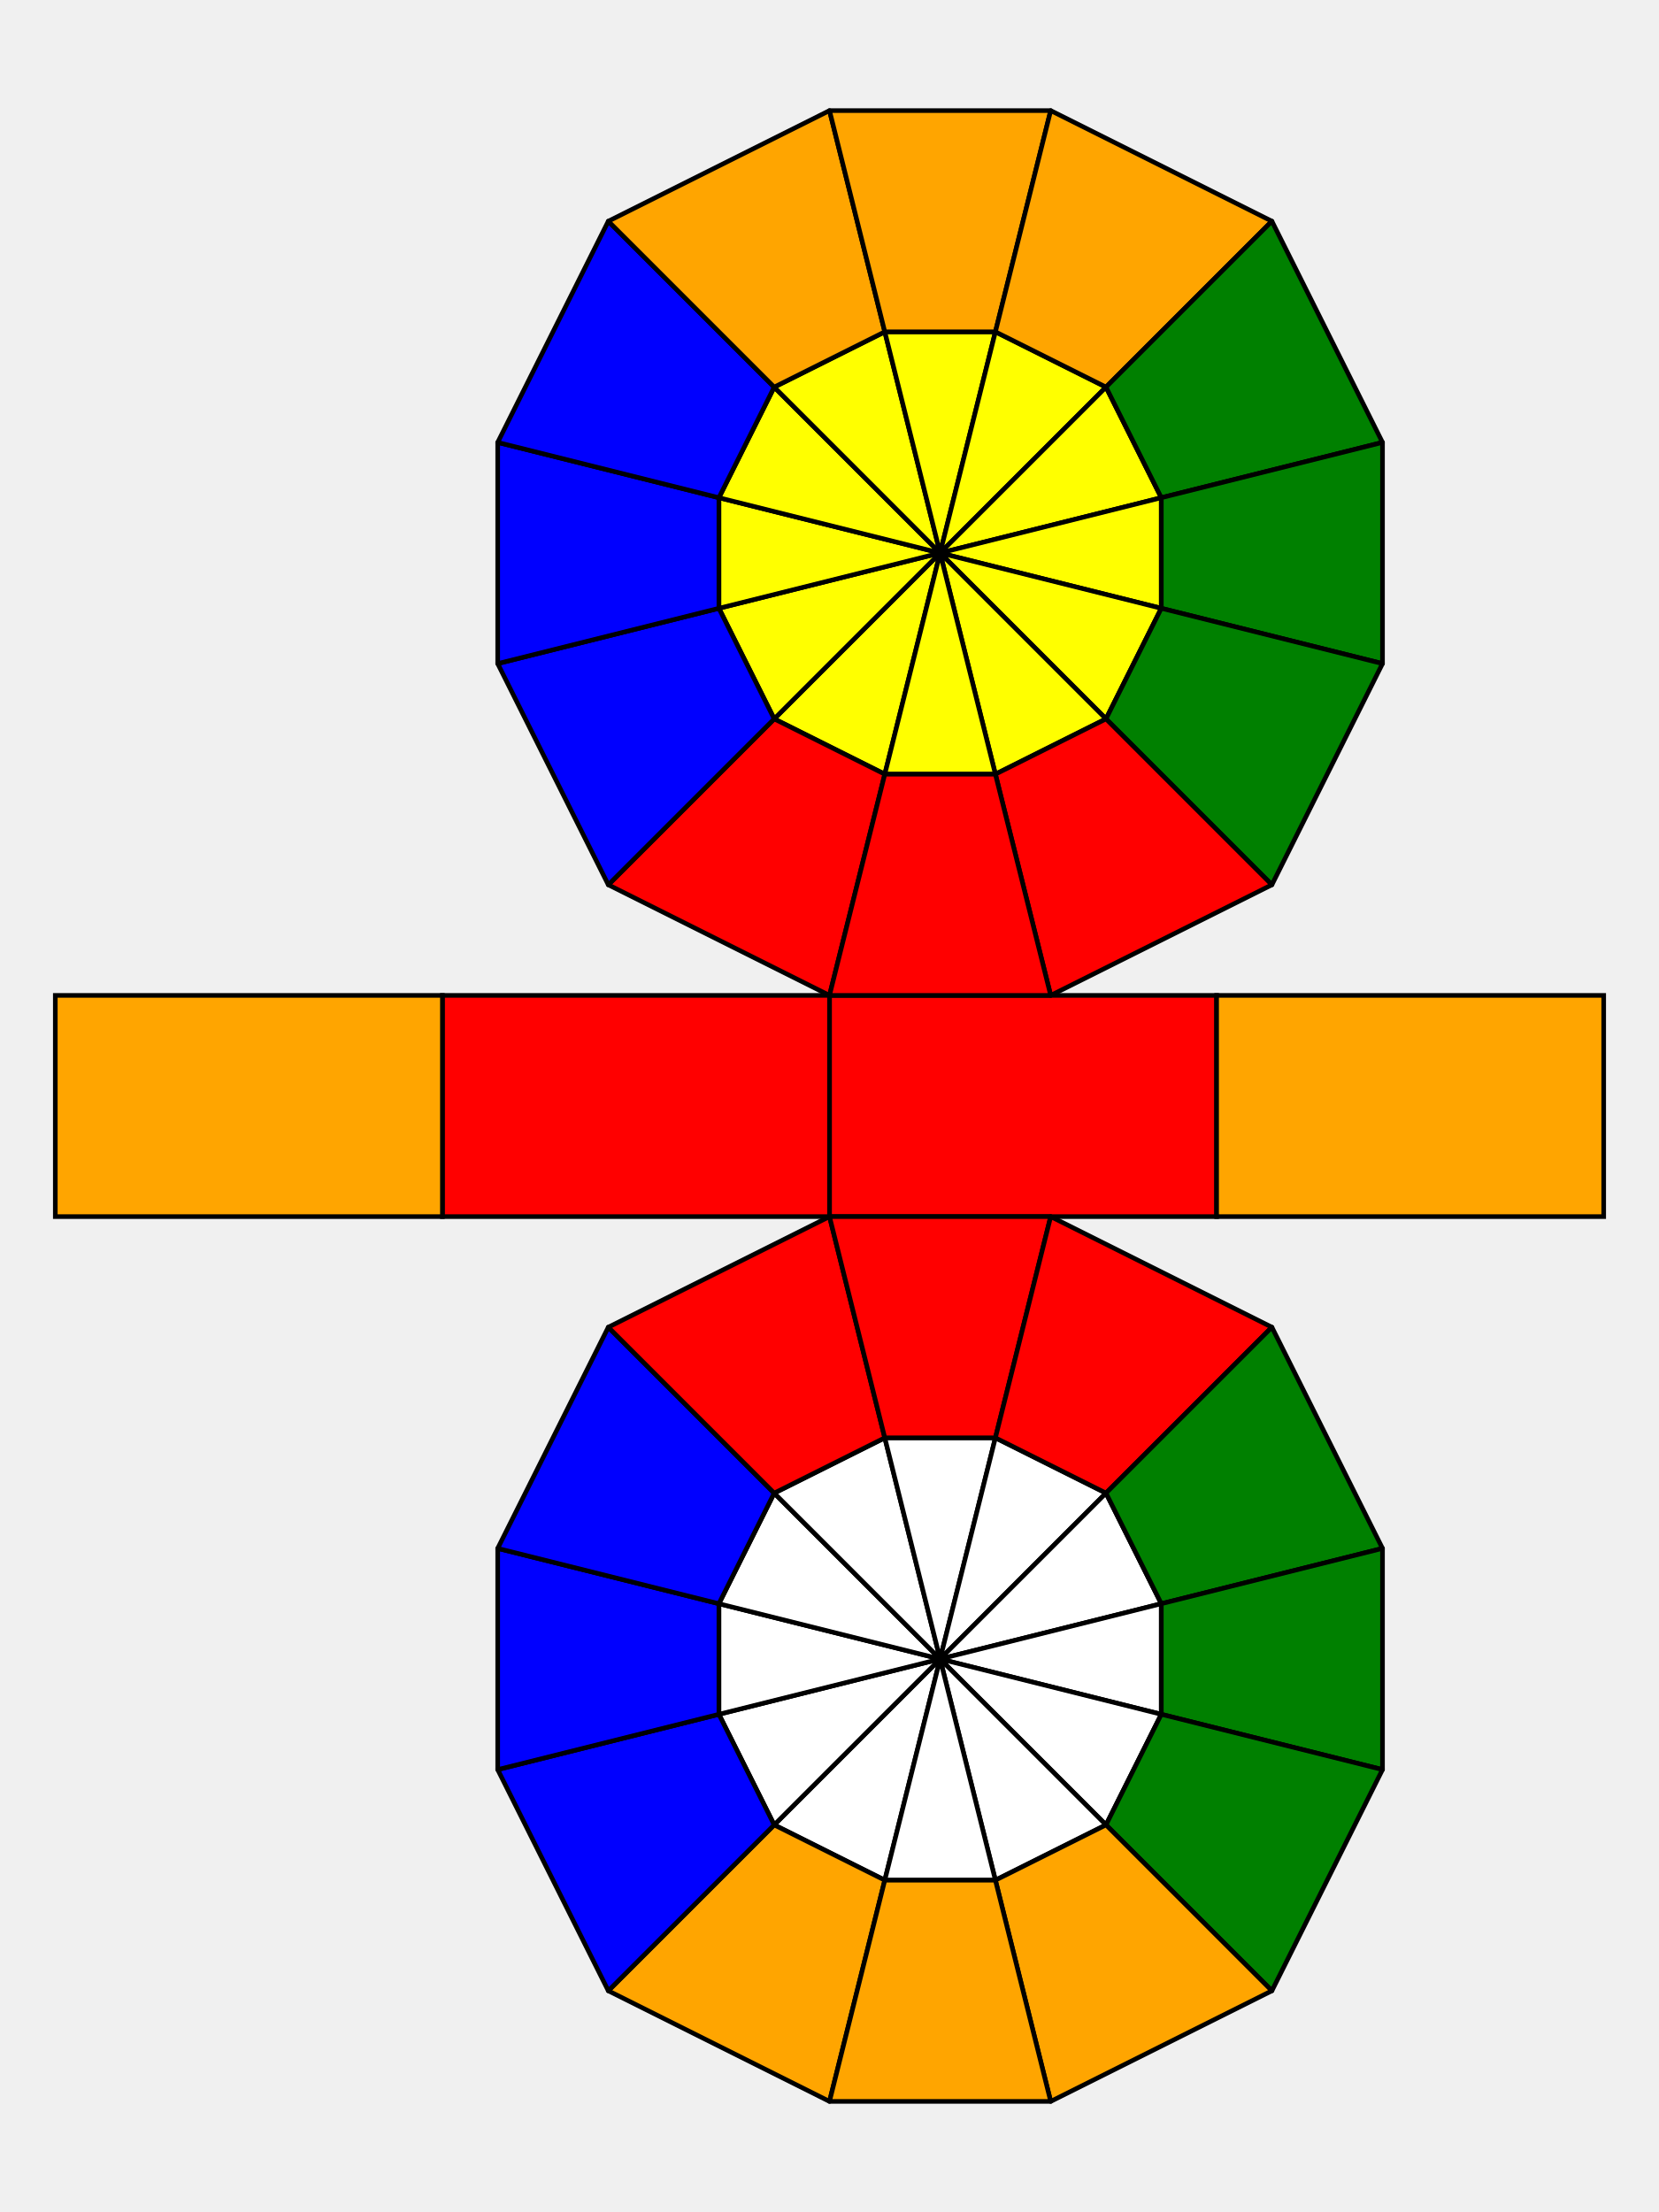
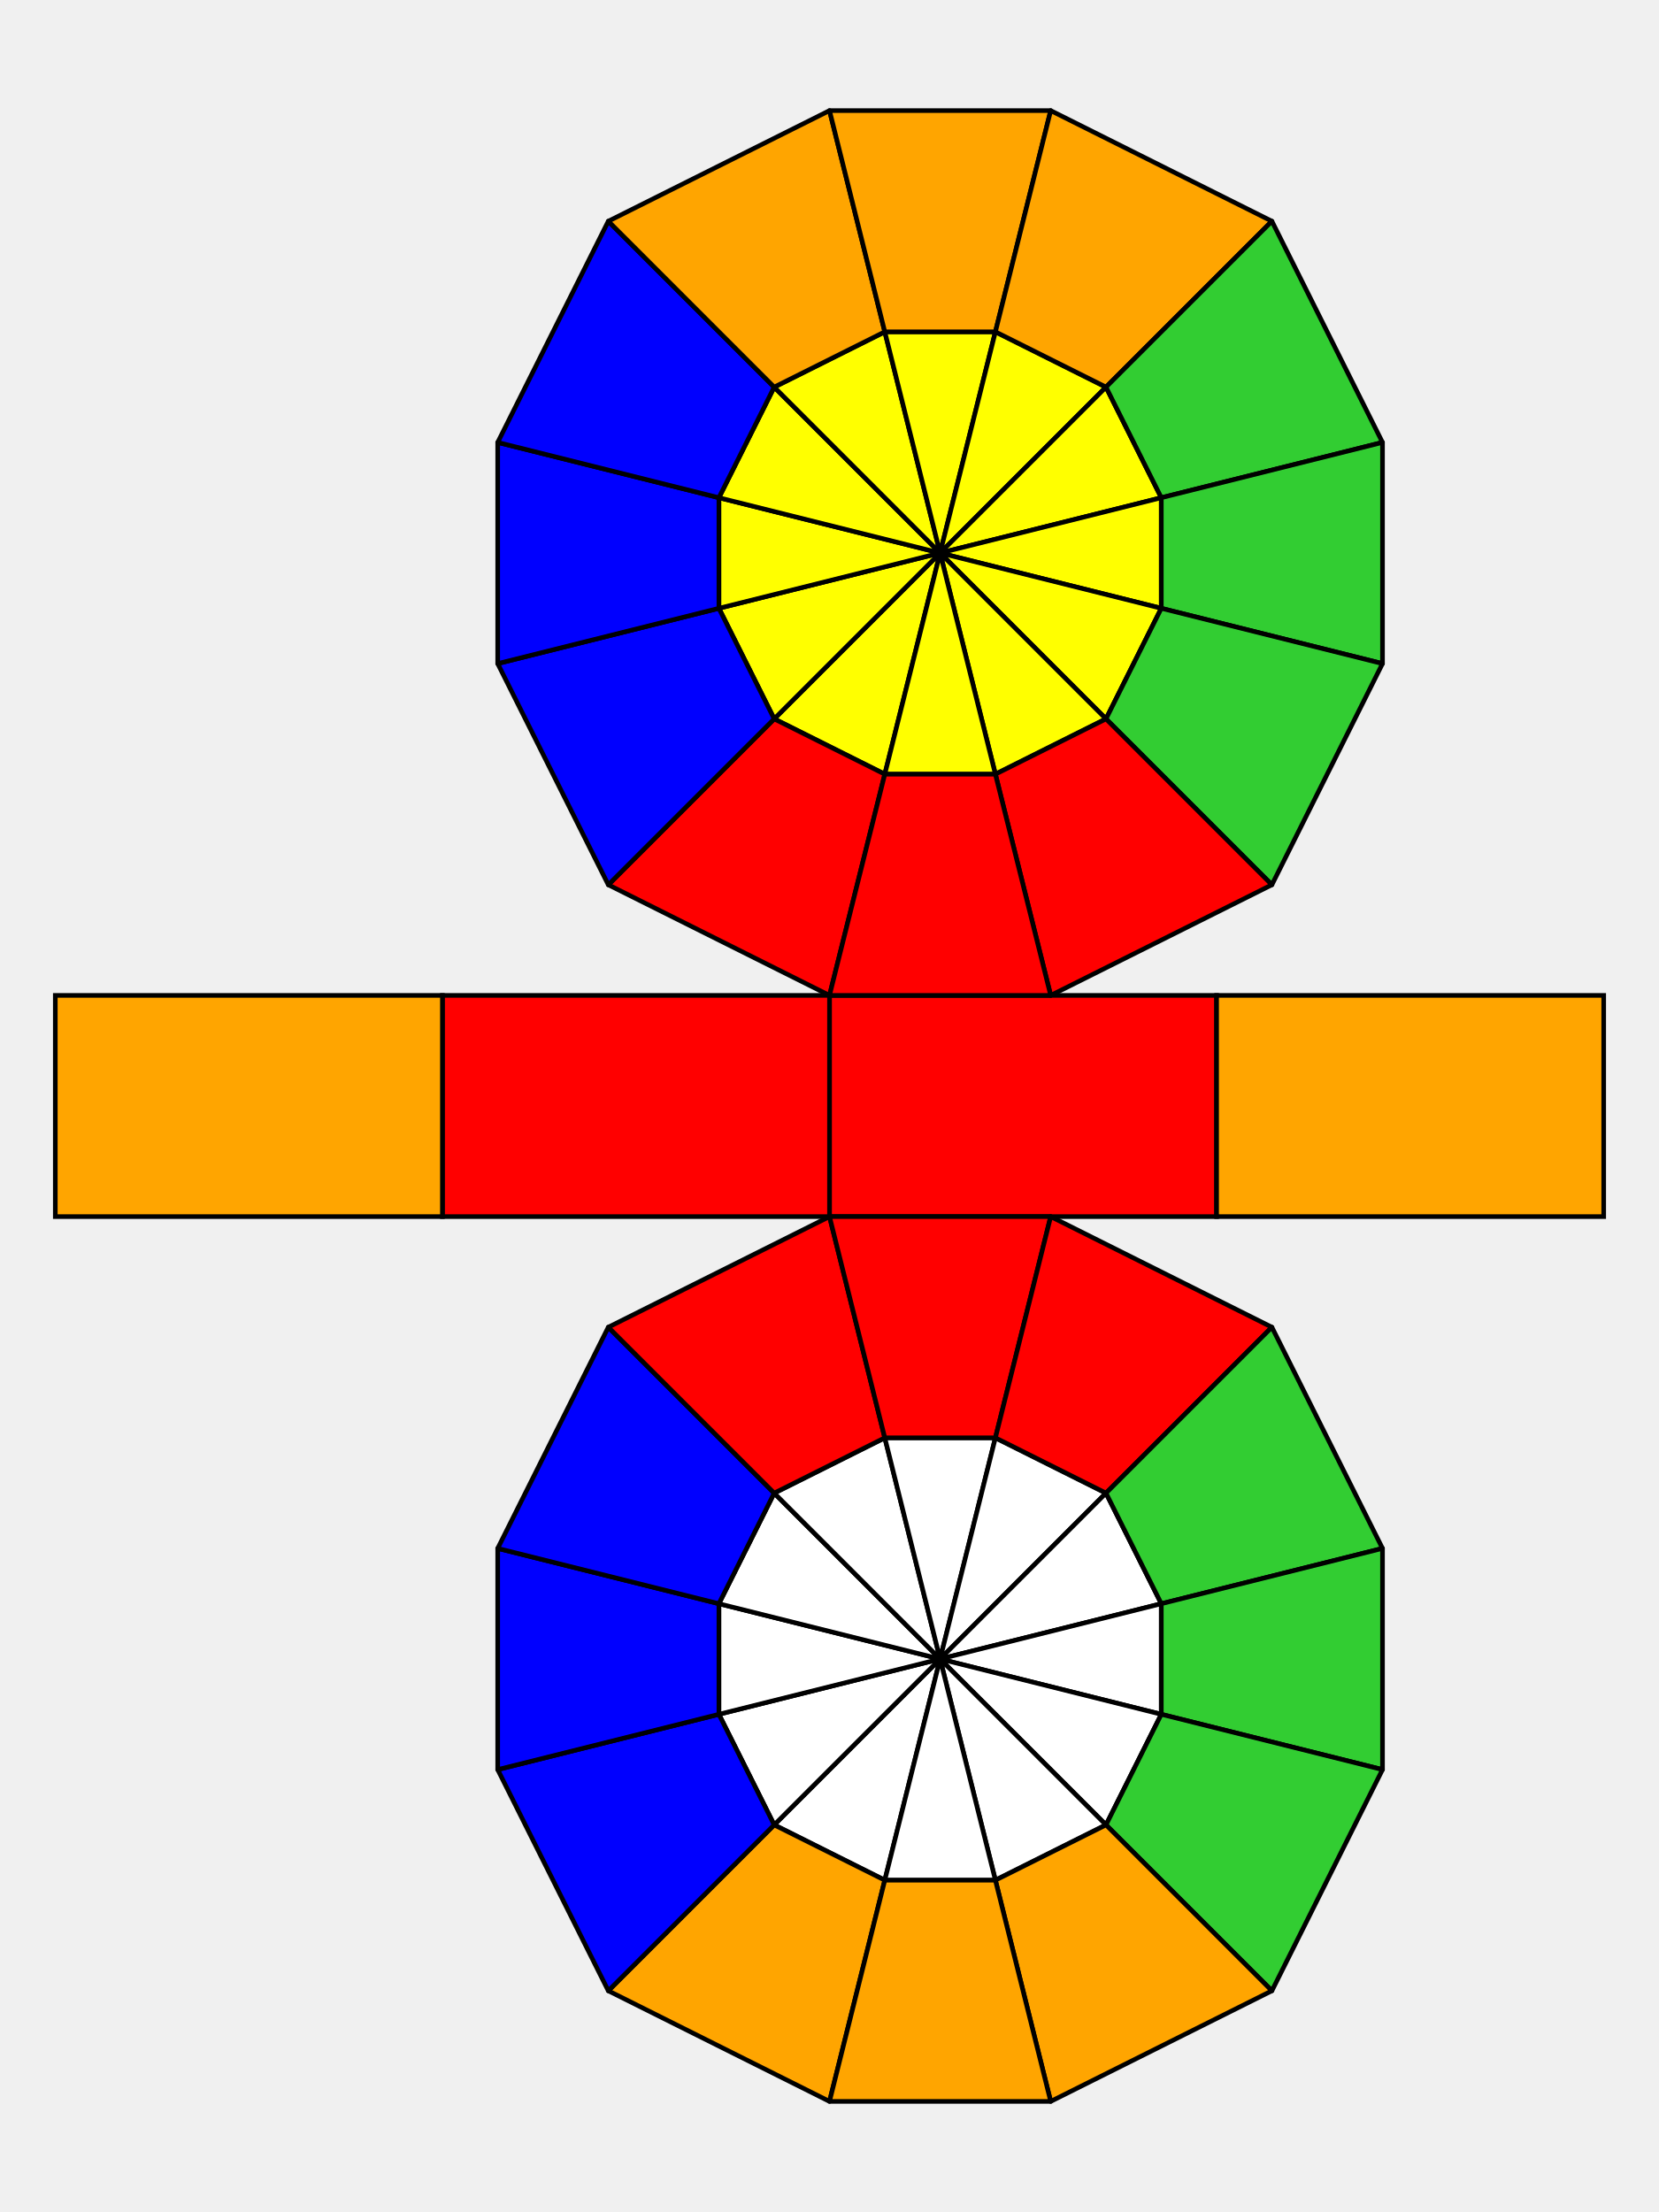
<svg xmlns="http://www.w3.org/2000/svg" width="360px" height="480px" viewBox="0 0 360 480" version="1.1">
  <g id="sq1" stroke="none" stroke-width="1" fill="none" fill-rule="evenodd">
    <rect id="EQUATOR-l1-o0" stroke="#000000" style="fill: red" x="180" y="216" width="84" height="48" />
    <rect id="EQUATOR-l0-o0" stroke="#000000" style="fill: red" x="96" y="216" width="84" height="48" />
    <rect id="EQUATOR-l0-o1" stroke="#000000" style="fill: orange" x="12" y="216" width="84" height="48" />
    <rect id="EQUATOR-l1-o1" stroke="#000000" style="fill: orange" x="264" y="216" width="84" height="48" />
    <polygon id="WEDGE-l0-o0" stroke="#000000" style="fill: yellow" stroke-linejoin="round" points="204 120 192 168 168 156" />
    <polygon id="WEDGE-l1-o0" stroke="#000000" style="fill: yellow" stroke-linejoin="round" points="204 120 168 156 156 132" />
    <polygon id="WEDGE-l2-o0" stroke="#000000" style="fill: yellow" stroke-linejoin="round" points="204 120 156 132 156 108" />
    <polygon id="WEDGE-l0-o1" stroke="#000000" style="fill: red" stroke-linejoin="round" points="192 168 180 216 132 192 168 156" />
    <polygon id="WEDGE-l1-o1" stroke="#000000" style="fill: blue" stroke-linejoin="round" points="168 156 132 192 108 144 156 132" />
    <polygon id="WEDGE-l2-o1" stroke="#000000" style="fill: blue" stroke-linejoin="round" points="156 132 108 144 108 96 156 108" />
    <polygon id="WEDGE-l3-o0" stroke="#000000" style="fill: yellow" stroke-linejoin="round" transform="translate(180, 102) rotate(90) translate(-180, -102) " points="198 78 186 126 162 114" />
    <polygon id="WEDGE-l4-o0" stroke="#000000" style="fill: yellow" stroke-linejoin="round" transform="translate(186, 96) rotate(90) translate(-186, -96) " points="210 78 174 114 162 90" />
    <polygon id="WEDGE-l5-o0" stroke="#000000" style="fill: yellow" stroke-linejoin="round" transform="translate(204, 96) rotate(90) translate(-204, -96) " points="228 96 180 108 180 84" />
    <polygon id="WEDGE-l3-o1" stroke="#000000" style="fill: blue" stroke-linejoin="round" transform="translate(138, 78) rotate(90) translate(-138, -78) " points="168 60 156 108 108 84 144 48" />
    <polygon id="WEDGE-l4-o1" stroke="#000000" style="fill: orange" stroke-linejoin="round" transform="translate(162, 54) rotate(90) translate(-162, -54) " points="192 48 156 84 132 36 180 24" />
    <polygon id="WEDGE-l5-o1" stroke="#000000" style="fill: orange" stroke-linejoin="round" transform="translate(204, 48) rotate(90) translate(-204, -48) " points="228 60 180 72 180 24 228 36" />
    <polygon id="WEDGE-l6-o0" stroke="#000000" style="fill: yellow" stroke-linejoin="round" transform="translate(222, 96) rotate(180) translate(-222, -96) " points="240 72 228 120 204 108" />
    <polygon id="WEDGE-l7-o0" stroke="#000000" style="fill: yellow" stroke-linejoin="round" transform="translate(228, 102) rotate(180) translate(-228, -102) " points="252 84 216 120 204 96" />
    <polygon id="WEDGE-l8-o0" stroke="#000000" style="fill: yellow" stroke-linejoin="round" transform="translate(228, 120) rotate(180) translate(-228, -120) " points="252 120 204 132 204 108" />
    <polygon id="WEDGE-l6-o1" stroke="#000000" style="fill: orange" stroke-linejoin="round" transform="translate(246, 54) rotate(180) translate(-246, -54) " points="276 36 264 84 216 60 252 24" />
-     <polygon id="WEDGE-l7-o1" stroke="#000000" style="fill: green" stroke-linejoin="round" transform="translate(270, 78) rotate(180) translate(-270, -78) " points="300 72 264 108 240 60 288 48" />
-     <polygon id="WEDGE-l8-o1" stroke="#000000" style="fill: green" stroke-linejoin="round" transform="translate(276, 120) rotate(180) translate(-276, -120) " points="300 132 252 144 252 96 300 108" />
+     <polygon id="WEDGE-l7-o1" stroke="#000000" style="fill: limegreen" stroke-linejoin="round" transform="translate(270, 78) rotate(180) translate(-270, -78) " points="300 72 264 108 240 60 288 48" />
+     <polygon id="WEDGE-l8-o1" stroke="#000000" style="fill: limegreen" stroke-linejoin="round" transform="translate(276, 120) rotate(180) translate(-276, -120) " points="300 132 252 144 252 96 300 108" />
    <polygon id="WEDGE-l9-o0" stroke="#000000" style="fill: yellow" stroke-linejoin="round" transform="translate(228, 138) rotate(270) translate(-228, -138) " points="246 114 234 162 210 150" />
    <polygon id="WEDGE-l10-o0" stroke="#000000" style="fill: yellow" stroke-linejoin="round" transform="translate(222, 144) rotate(270) translate(-222, -144) " points="246 126 210 162 198 138" />
    <polygon id="WEDGE-l11-o0" stroke="#000000" style="fill: yellow" stroke-linejoin="round" transform="translate(204, 144) rotate(270) translate(-204, -144) " points="228 144 180 156 180 132" />
-     <polygon id="WEDGE-l9-o1" stroke="#000000" style="fill: green" stroke-linejoin="round" transform="translate(270, 162) rotate(270) translate(-270, -162) " points="300 144 288 192 240 168 276 132" />
+     <polygon id="WEDGE-l9-o1" stroke="#000000" style="fill: limegreen" stroke-linejoin="round" transform="translate(270, 162) rotate(270) translate(-270, -162) " points="300 144 288 192 240 168 276 132" />
    <polygon id="WEDGE-l10-o1" stroke="#000000" style="fill: red" stroke-linejoin="round" transform="translate(246, 186) rotate(270) translate(-246, -186) " points="276 180 240 216 216 168 264 156" />
    <polygon id="WEDGE-l11-o1" stroke="#000000" style="fill: red" stroke-linejoin="round" transform="translate(204, 192) rotate(270) translate(-204, -192) " points="228 204 180 216 180 168 228 180" />
    <polygon id="WEDGE-l19-o0" stroke="#000000" style="fill: white" stroke-linejoin="round" points="204 360 192 408 168 396" />
    <polygon id="WEDGE-l20-o0" stroke="#000000" style="fill: white" stroke-linejoin="round" points="204 360 168 396 156 372" />
    <polygon id="WEDGE-l21-o0" stroke="#000000" style="fill: white" stroke-linejoin="round" points="204 360 156 372 156 348" />
    <polygon id="WEDGE-l19-o1" stroke="#000000" style="fill: orange" stroke-linejoin="round" points="192 408 180 456 132 432 168 396" />
    <polygon id="WEDGE-l20-o1" stroke="#000000" style="fill: blue" stroke-linejoin="round" points="168 396 132 432 108 384 156 372" />
    <polygon id="WEDGE-l21-o1" stroke="#000000" style="fill: blue" stroke-linejoin="round" points="156 372 108 384 108 336 156 348" />
    <polygon id="WEDGE-l22-o0" stroke="#000000" style="fill: white" stroke-linejoin="round" transform="translate(180, 342) rotate(90) translate(-180, -342) " points="198 318 186 366 162 354" />
    <polygon id="WEDGE-l23-o0" stroke="#000000" style="fill: white" stroke-linejoin="round" transform="translate(186, 336) rotate(90) translate(-186, -336) " points="210 318 174 354 162 330" />
    <polygon id="WEDGE-l12-o0" stroke="#000000" style="fill: white" stroke-linejoin="round" transform="translate(204, 336) rotate(90) translate(-204, -336) " points="228 336 180 348 180 324" />
    <polygon id="WEDGE-l22-o1" stroke="#000000" style="fill: blue" stroke-linejoin="round" transform="translate(138, 318) rotate(90) translate(-138, -318) " points="168 300 156 348 108 324 144 288" />
    <polygon id="WEDGE-l23-o1" stroke="#000000" style="fill: red" stroke-linejoin="round" transform="translate(162, 294) rotate(90) translate(-162, -294) " points="192 288 156 324 132 276 180 264" />
    <polygon id="WEDGE-l12-o1" stroke="#000000" style="fill: red" stroke-linejoin="round" transform="translate(204, 288) rotate(90) translate(-204, -288) " points="228 300 180 312 180 264 228 276" />
    <polygon id="WEDGE-l13-o0" stroke="#000000" style="fill: white" stroke-linejoin="round" transform="translate(222, 336) rotate(180) translate(-222, -336) " points="240 312 228 360 204 348" />
    <polygon id="WEDGE-l14-o0" stroke="#000000" style="fill: white" stroke-linejoin="round" transform="translate(228, 342) rotate(180) translate(-228, -342) " points="252 324 216 360 204 336" />
    <polygon id="WEDGE-l15-o0" stroke="#000000" style="fill: white" stroke-linejoin="round" transform="translate(228, 360) rotate(180) translate(-228, -360) " points="252 360 204 372 204 348" />
    <polygon id="WEDGE-l13-o1" stroke="#000000" style="fill: red" stroke-linejoin="round" transform="translate(246, 294) rotate(180) translate(-246, -294) " points="276 276 264 324 216 300 252 264" />
-     <polygon id="WEDGE-l14-o1" stroke="#000000" style="fill: green" stroke-linejoin="round" transform="translate(270, 318) rotate(180) translate(-270, -318) " points="300 312 264 348 240 300 288 288" />
-     <polygon id="WEDGE-l15-o1" stroke="#000000" style="fill: green" stroke-linejoin="round" transform="translate(276, 360) rotate(180) translate(-276, -360) " points="300 372 252 384 252 336 300 348" />
+     <polygon id="WEDGE-l14-o1" stroke="#000000" style="fill: limegreen" stroke-linejoin="round" transform="translate(270, 318) rotate(180) translate(-270, -318) " points="300 312 264 348 240 300 288 288" />
+     <polygon id="WEDGE-l15-o1" stroke="#000000" style="fill: limegreen" stroke-linejoin="round" transform="translate(276, 360) rotate(180) translate(-276, -360) " points="300 372 252 384 252 336 300 348" />
    <polygon id="WEDGE-l16-o0" stroke="#000000" style="fill: white" stroke-linejoin="round" transform="translate(228, 378) rotate(270) translate(-228, -378) " points="246 354 234 402 210 390" />
    <polygon id="WEDGE-l17-o0" stroke="#000000" style="fill: white" stroke-linejoin="round" transform="translate(222, 384) rotate(270) translate(-222, -384) " points="246 366 210 402 198 378" />
    <polygon id="WEDGE-l18-o0" stroke="#000000" style="fill: white" stroke-linejoin="round" transform="translate(204, 384) rotate(270) translate(-204, -384) " points="228 384 180 396 180 372" />
-     <polygon id="WEDGE-l16-o1" stroke="#000000" style="fill: green" stroke-linejoin="round" transform="translate(270, 402) rotate(270) translate(-270, -402) " points="300 384 288 432 240 408 276 372" />
+     <polygon id="WEDGE-l16-o1" stroke="#000000" style="fill: limegreen" stroke-linejoin="round" transform="translate(270, 402) rotate(270) translate(-270, -402) " points="300 384 288 432 240 408 276 372" />
    <polygon id="WEDGE-l17-o1" stroke="#000000" style="fill: orange" stroke-linejoin="round" transform="translate(246, 426) rotate(270) translate(-246, -426) " points="276 420 240 456 216 408 264 396" />
    <polygon id="WEDGE-l18-o1" stroke="#000000" style="fill: orange" stroke-linejoin="round" transform="translate(204, 432) rotate(270) translate(-204, -432) " points="228 444 180 456 180 408 228 420" />
  </g>
</svg>
